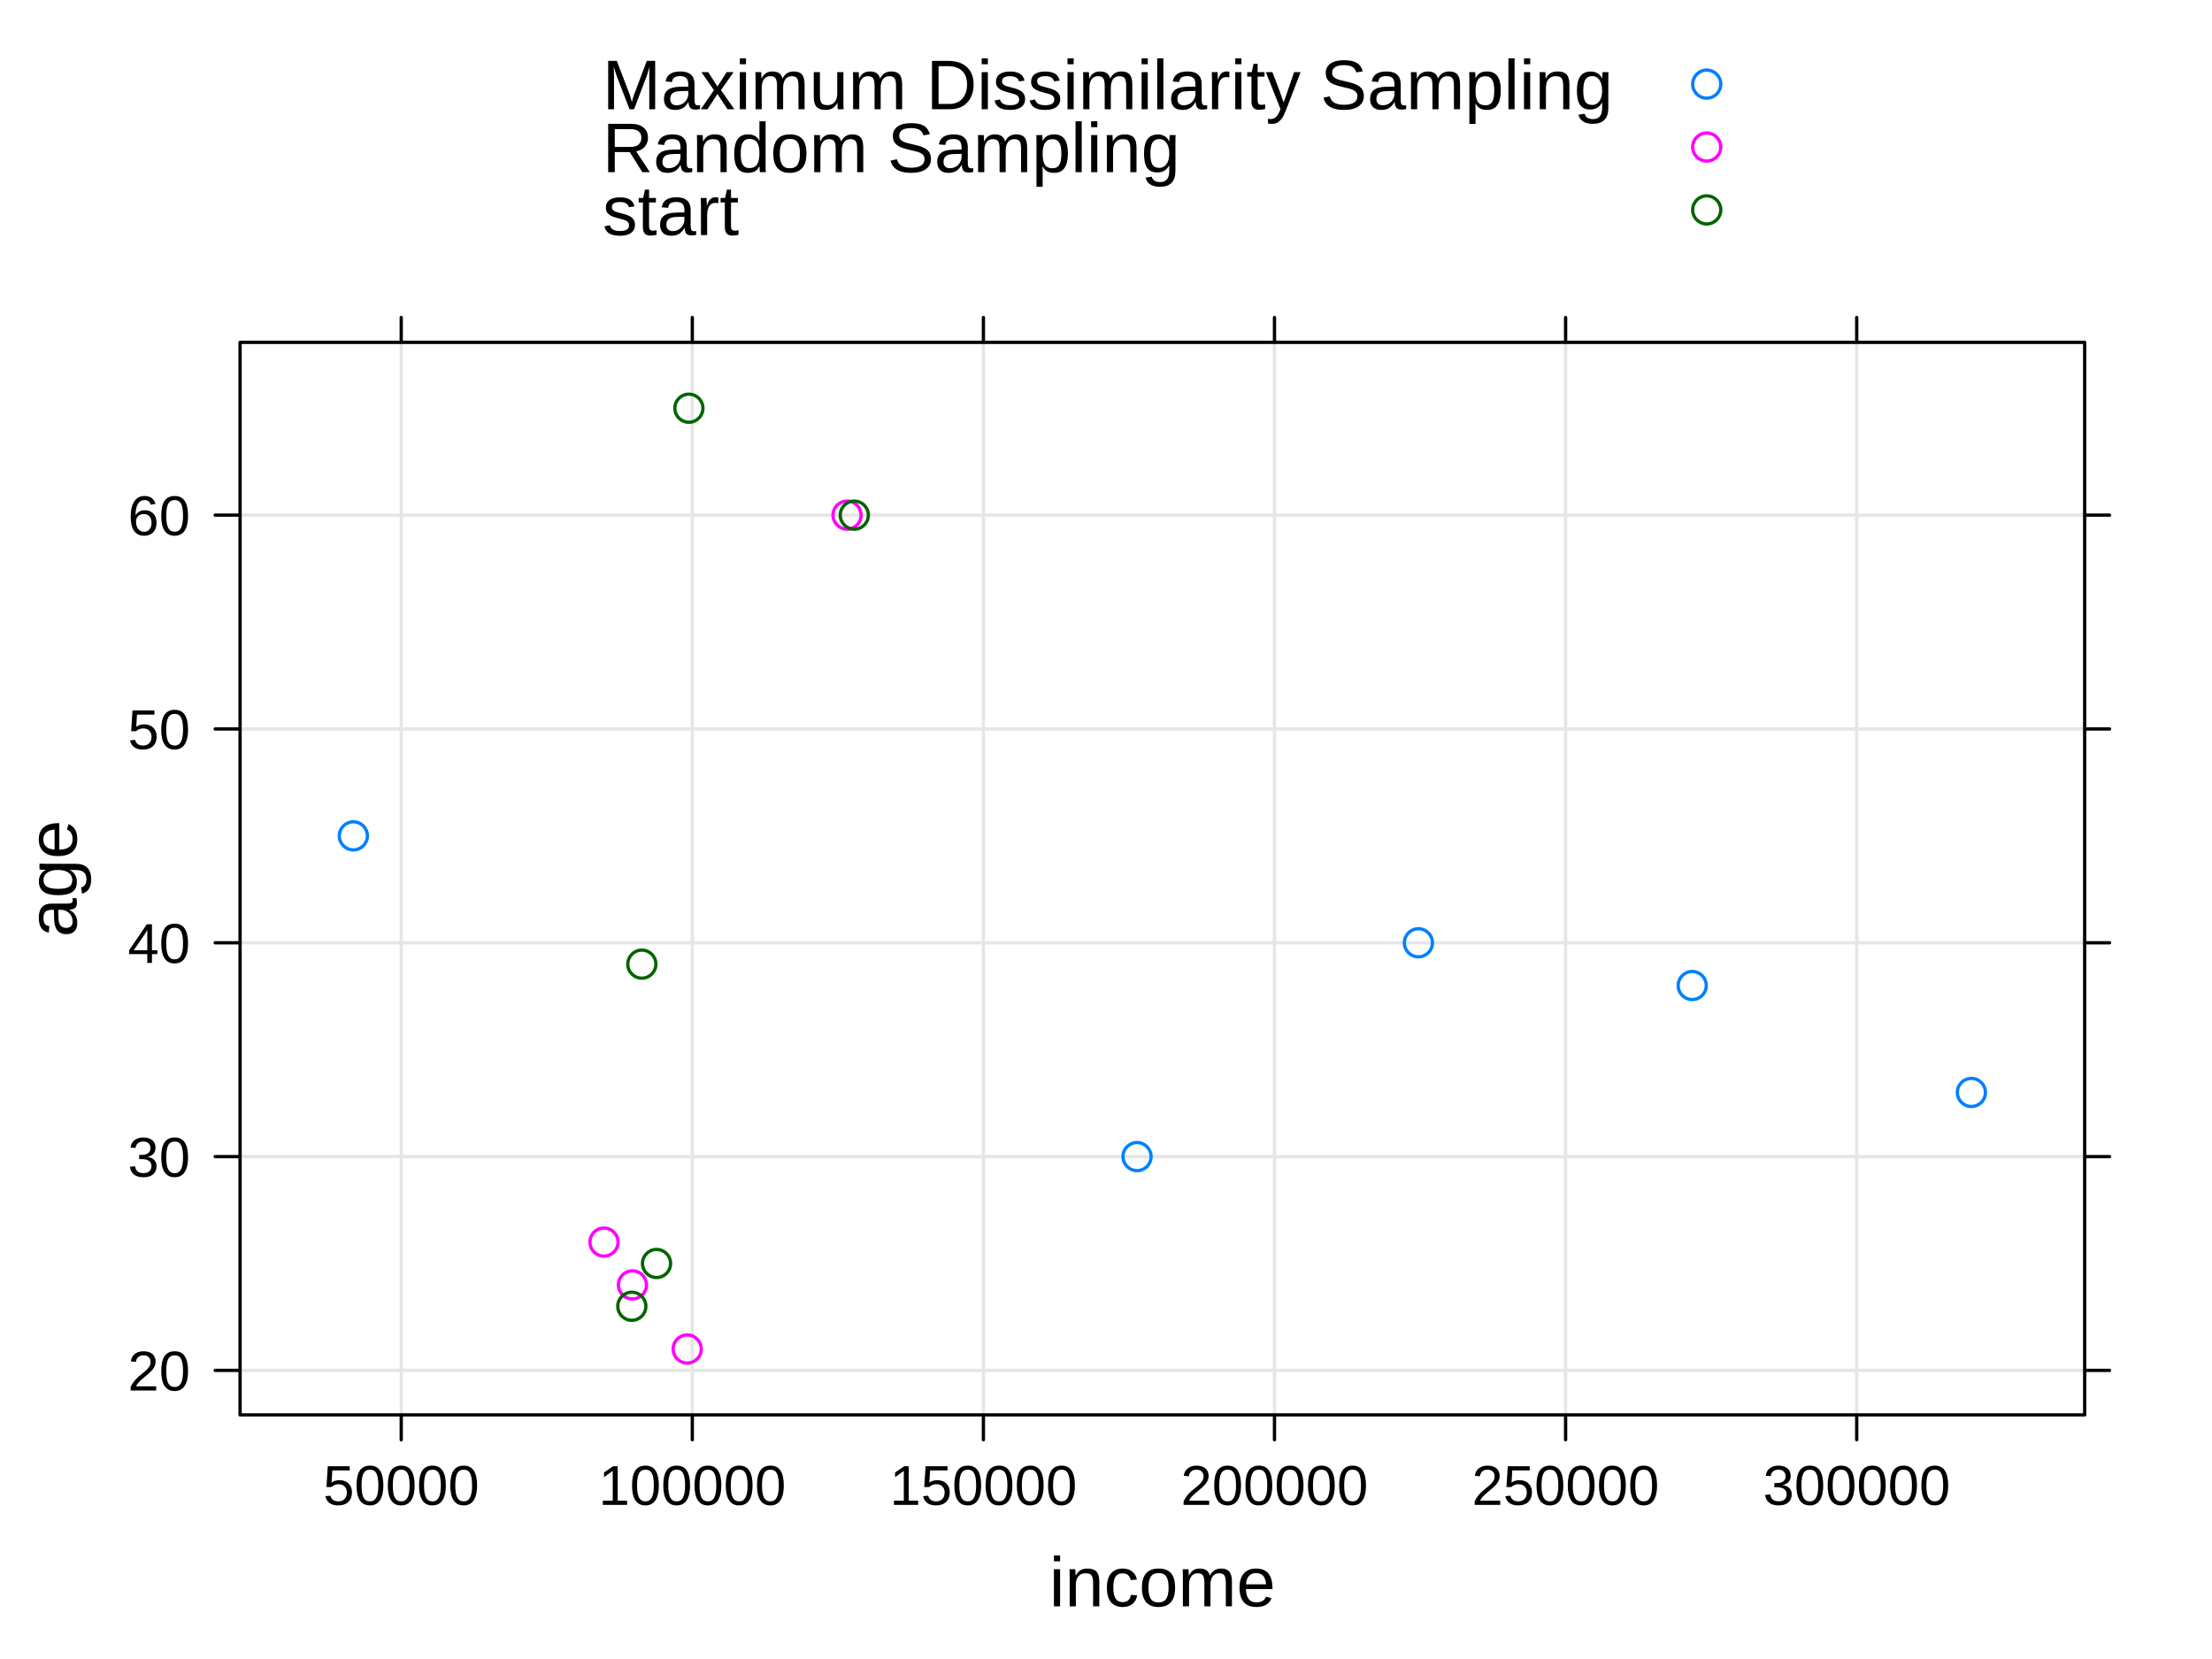
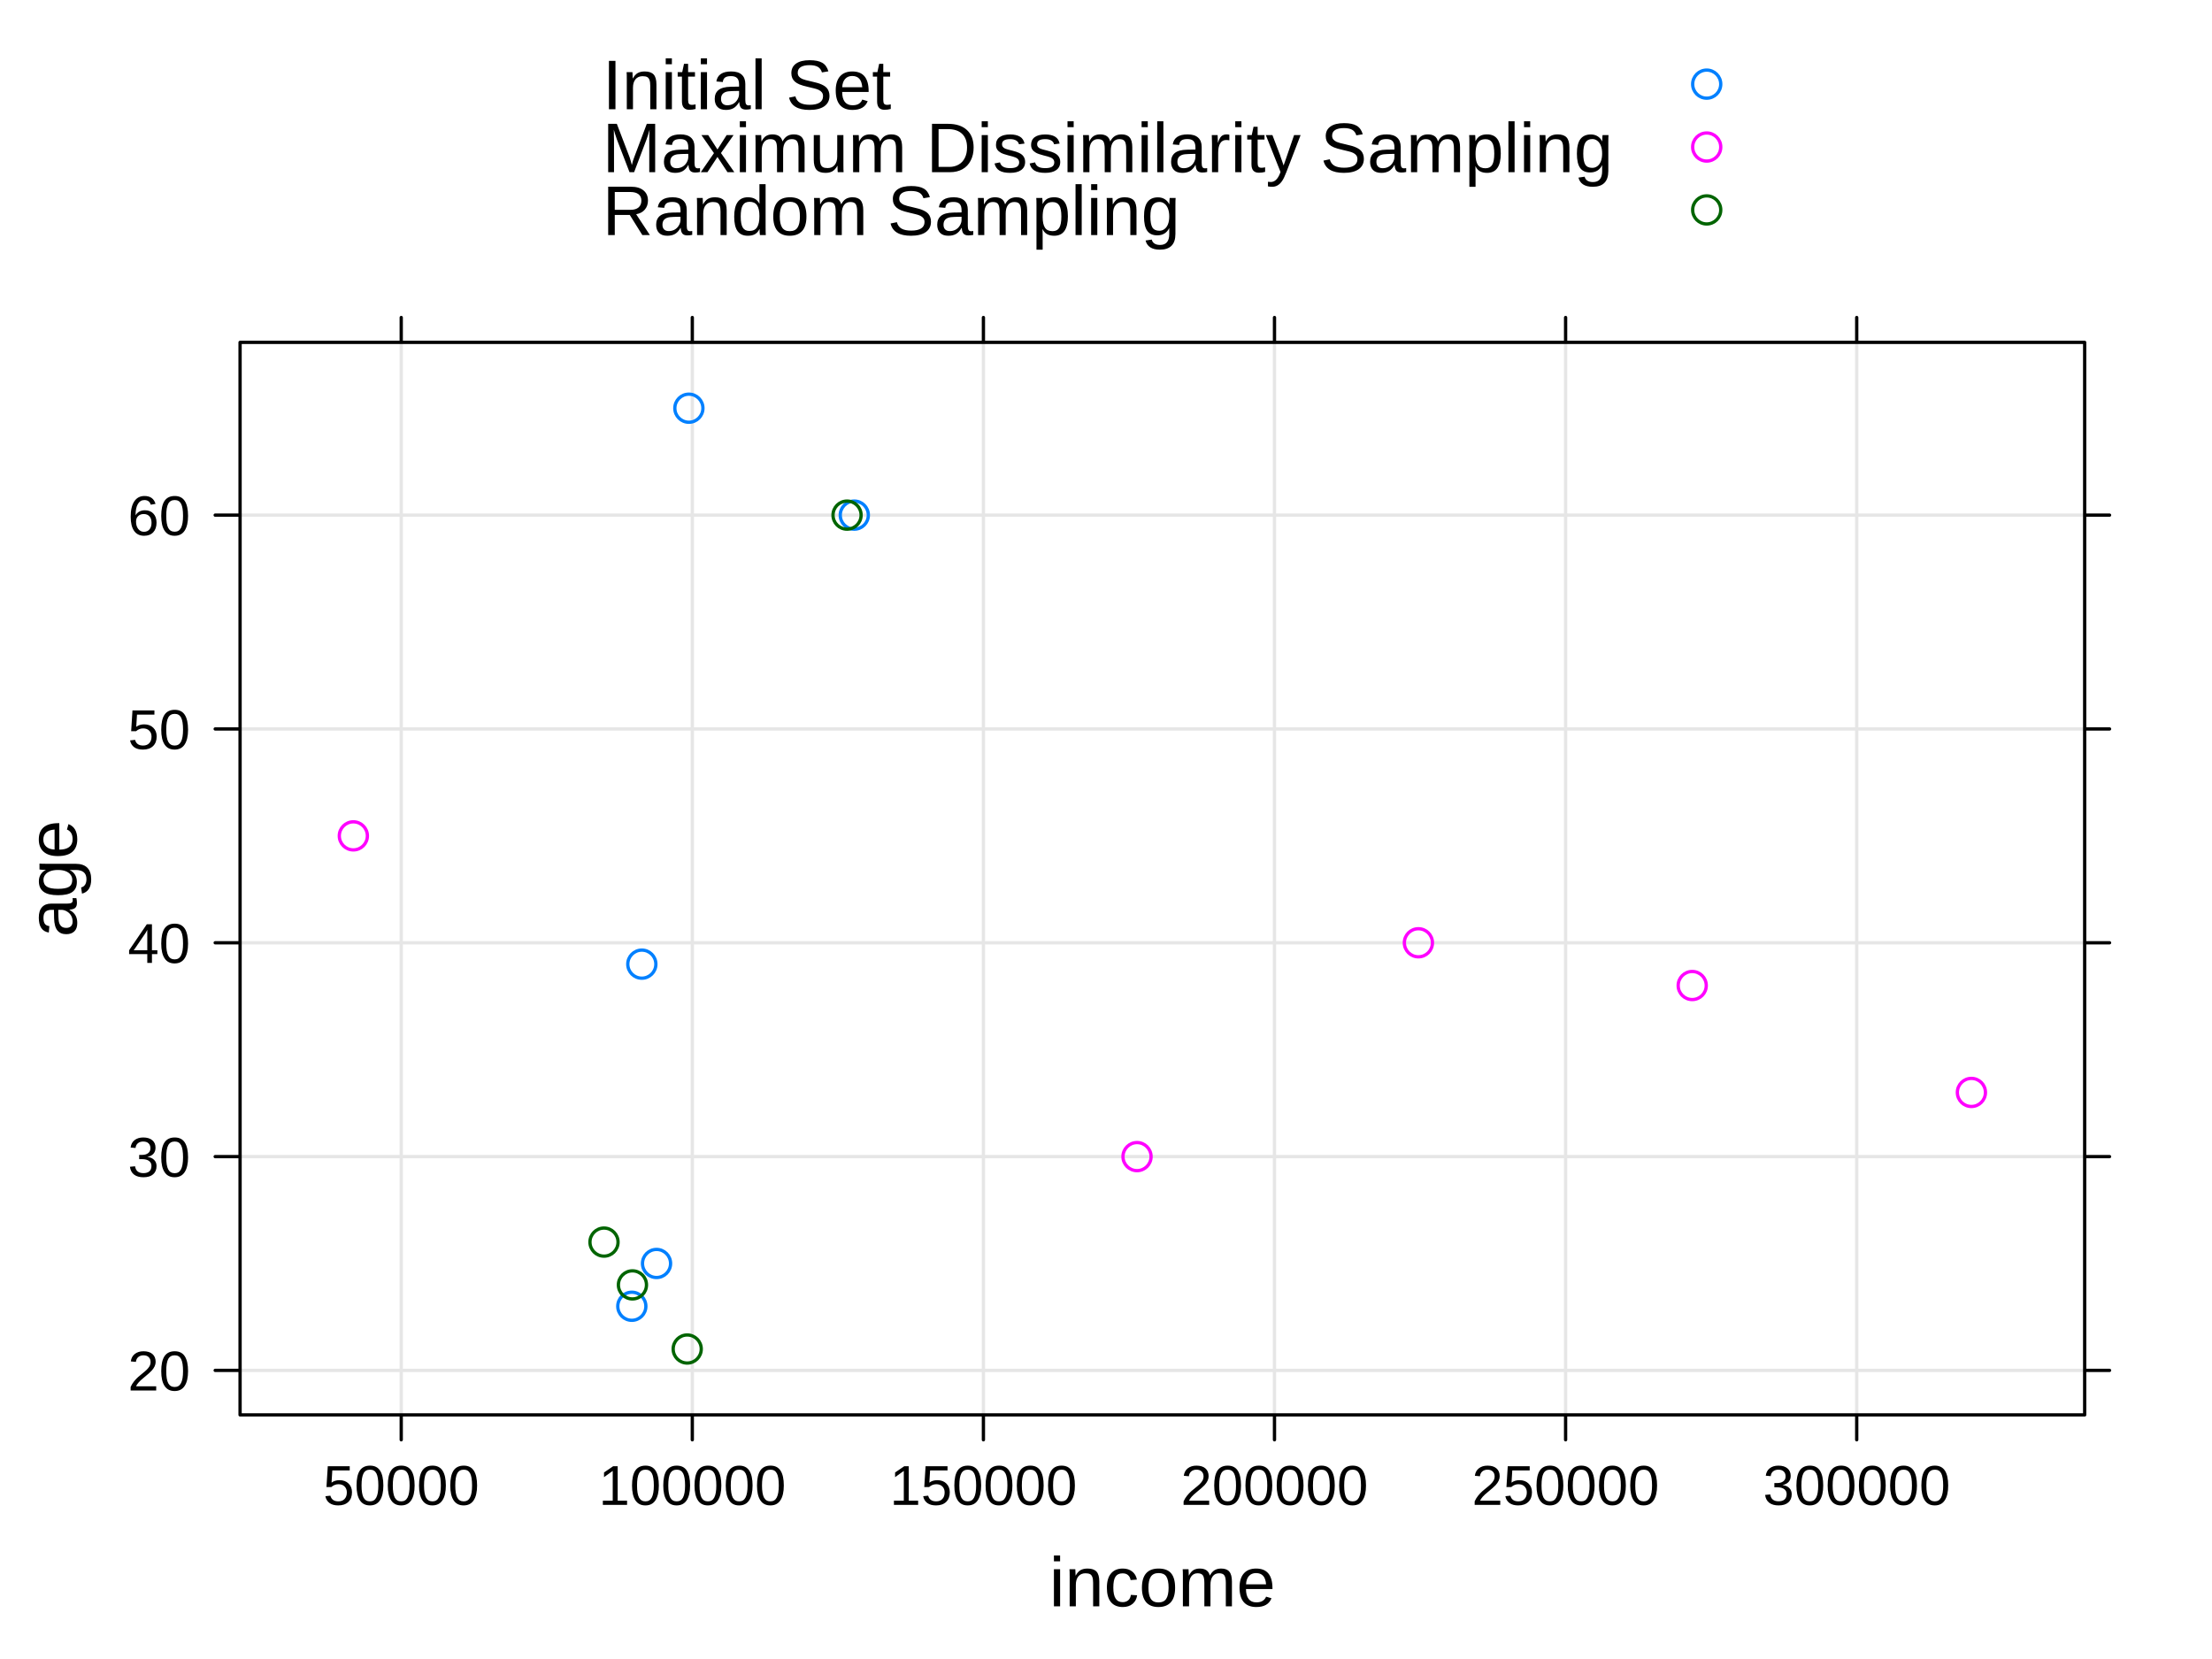
<svg xmlns="http://www.w3.org/2000/svg" viewBox="0 0 504.00 378.00">
  <defs>
    <style type="text/css">
    line, polyline, path, rect, circle {
      fill: none;
      stroke: #000000;
      stroke-linecap: round;
      stroke-linejoin: round;
      stroke-miterlimit: 10.00;
    }
  </style>
  </defs>
  <rect width="100%" height="100%" style="stroke: none; fill: #FFFFFF;" />
  <rect x="0.00" y="0.00" width="504.00" height="378.00" style="stroke-width: 0.75; stroke: none;" />
  <text x="239.06" y="366.00" style="font-size: 12.00pt; font-family: Arial;">income</text>
  <text transform="translate(17.45,213.54) rotate(-90)" style="font-size: 12.00pt; font-family: Arial;">age</text>
  <defs>
    <clipPath id="cp1">
      <rect x="54.70" y="78.01" width="420.29" height="244.37" />
    </clipPath>
  </defs>
  <defs>
    <clipPath id="cp2">
      <rect x="0.00" y="0.00" width="504.00" height="378.00" />
    </clipPath>
  </defs>
  <line x1="91.42" y1="78.01" x2="91.42" y2="72.34" style="stroke-width: 0.75;" clip-path="url(#cp2)" />
  <line x1="157.74" y1="78.01" x2="157.74" y2="72.34" style="stroke-width: 0.75;" clip-path="url(#cp2)" />
  <line x1="224.07" y1="78.01" x2="224.07" y2="72.34" style="stroke-width: 0.75;" clip-path="url(#cp2)" />
  <line x1="290.39" y1="78.01" x2="290.39" y2="72.34" style="stroke-width: 0.75;" clip-path="url(#cp2)" />
  <line x1="356.72" y1="78.01" x2="356.72" y2="72.34" style="stroke-width: 0.75;" clip-path="url(#cp2)" />
  <line x1="423.05" y1="78.01" x2="423.05" y2="72.34" style="stroke-width: 0.75;" clip-path="url(#cp2)" />
  <line x1="54.70" y1="312.24" x2="49.03" y2="312.24" style="stroke-width: 0.75;" clip-path="url(#cp2)" />
  <line x1="54.70" y1="263.53" x2="49.03" y2="263.53" style="stroke-width: 0.75;" clip-path="url(#cp2)" />
  <line x1="54.70" y1="214.81" x2="49.03" y2="214.81" style="stroke-width: 0.75;" clip-path="url(#cp2)" />
  <line x1="54.70" y1="166.09" x2="49.03" y2="166.09" style="stroke-width: 0.75;" clip-path="url(#cp2)" />
  <line x1="54.70" y1="117.37" x2="49.03" y2="117.37" style="stroke-width: 0.75;" clip-path="url(#cp2)" />
  <g clip-path="url(#cp2)">
    <text x="29.12" y="316.82" style="font-size: 9.60pt; font-family: Arial;">20</text>
  </g>
  <g clip-path="url(#cp2)">
    <text x="29.12" y="268.11" style="font-size: 9.60pt; font-family: Arial;">30</text>
  </g>
  <g clip-path="url(#cp2)">
    <text x="29.12" y="219.39" style="font-size: 9.60pt; font-family: Arial;">40</text>
  </g>
  <g clip-path="url(#cp2)">
    <text x="29.12" y="170.67" style="font-size: 9.60pt; font-family: Arial;">50</text>
  </g>
  <g clip-path="url(#cp2)">
    <text x="29.12" y="121.95" style="font-size: 9.60pt; font-family: Arial;">60</text>
  </g>
  <line x1="91.42" y1="322.38" x2="91.42" y2="328.05" style="stroke-width: 0.75;" clip-path="url(#cp2)" />
  <line x1="157.74" y1="322.38" x2="157.74" y2="328.05" style="stroke-width: 0.75;" clip-path="url(#cp2)" />
  <line x1="224.07" y1="322.38" x2="224.07" y2="328.05" style="stroke-width: 0.75;" clip-path="url(#cp2)" />
  <line x1="290.39" y1="322.38" x2="290.39" y2="328.05" style="stroke-width: 0.75;" clip-path="url(#cp2)" />
  <line x1="356.72" y1="322.38" x2="356.72" y2="328.05" style="stroke-width: 0.75;" clip-path="url(#cp2)" />
  <line x1="423.05" y1="322.38" x2="423.05" y2="328.05" style="stroke-width: 0.75;" clip-path="url(#cp2)" />
  <g clip-path="url(#cp2)">
    <text x="73.62" y="342.88" style="font-size: 9.60pt; font-family: Arial;">50000</text>
  </g>
  <g clip-path="url(#cp2)">
    <text x="136.39" y="342.88" style="font-size: 9.60pt; font-family: Arial;">100000</text>
  </g>
  <g clip-path="url(#cp2)">
    <text x="202.71" y="342.88" style="font-size: 9.60pt; font-family: Arial;">150000</text>
  </g>
  <g clip-path="url(#cp2)">
    <text x="269.04" y="342.88" style="font-size: 9.60pt; font-family: Arial;">200000</text>
  </g>
  <g clip-path="url(#cp2)">
    <text x="335.36" y="342.88" style="font-size: 9.60pt; font-family: Arial;">250000</text>
  </g>
  <g clip-path="url(#cp2)">
    <text x="401.69" y="342.88" style="font-size: 9.60pt; font-family: Arial;">300000</text>
  </g>
  <line x1="474.99" y1="312.24" x2="480.66" y2="312.24" style="stroke-width: 0.75;" clip-path="url(#cp2)" />
  <line x1="474.99" y1="263.53" x2="480.66" y2="263.53" style="stroke-width: 0.75;" clip-path="url(#cp2)" />
  <line x1="474.99" y1="214.81" x2="480.66" y2="214.81" style="stroke-width: 0.75;" clip-path="url(#cp2)" />
  <line x1="474.99" y1="166.09" x2="480.66" y2="166.09" style="stroke-width: 0.75;" clip-path="url(#cp2)" />
  <line x1="474.99" y1="117.37" x2="480.66" y2="117.37" style="stroke-width: 0.75;" clip-path="url(#cp2)" />
  <defs>
    <clipPath id="cp3">
      <rect x="54.70" y="78.01" width="420.29" height="244.37" />
    </clipPath>
  </defs>
  <line x1="54.70" y1="312.24" x2="474.99" y2="312.24" style="stroke-width: 0.75; stroke: #E6E6E6;" clip-path="url(#cp3)" />
  <line x1="54.70" y1="263.53" x2="474.99" y2="263.53" style="stroke-width: 0.75; stroke: #E6E6E6;" clip-path="url(#cp3)" />
  <line x1="54.70" y1="214.81" x2="474.99" y2="214.81" style="stroke-width: 0.75; stroke: #E6E6E6;" clip-path="url(#cp3)" />
  <line x1="54.70" y1="166.09" x2="474.99" y2="166.09" style="stroke-width: 0.75; stroke: #E6E6E6;" clip-path="url(#cp3)" />
  <line x1="54.70" y1="117.37" x2="474.99" y2="117.37" style="stroke-width: 0.75; stroke: #E6E6E6;" clip-path="url(#cp3)" />
  <line x1="91.42" y1="322.38" x2="91.42" y2="78.01" style="stroke-width: 0.75; stroke: #E6E6E6;" clip-path="url(#cp3)" />
  <line x1="157.74" y1="322.38" x2="157.74" y2="78.01" style="stroke-width: 0.75; stroke: #E6E6E6;" clip-path="url(#cp3)" />
  <line x1="224.07" y1="322.38" x2="224.07" y2="78.01" style="stroke-width: 0.75; stroke: #E6E6E6;" clip-path="url(#cp3)" />
  <line x1="290.39" y1="322.38" x2="290.39" y2="78.01" style="stroke-width: 0.75; stroke: #E6E6E6;" clip-path="url(#cp3)" />
  <line x1="356.72" y1="322.38" x2="356.72" y2="78.01" style="stroke-width: 0.75; stroke: #E6E6E6;" clip-path="url(#cp3)" />
  <line x1="423.05" y1="322.38" x2="423.05" y2="78.01" style="stroke-width: 0.75; stroke: #E6E6E6;" clip-path="url(#cp3)" />
-   <circle cx="449.18" cy="248.91" r="2.40pt" style="stroke-width: 0.75; stroke: #0080FF;" clip-path="url(#cp3)" />
-   <circle cx="323.18" cy="214.81" r="2.40pt" style="stroke-width: 0.75; stroke: #0080FF;" clip-path="url(#cp3)" />
-   <circle cx="259.07" cy="263.53" r="2.40pt" style="stroke-width: 0.75; stroke: #0080FF;" clip-path="url(#cp3)" />
-   <circle cx="80.51" cy="190.45" r="2.40pt" style="stroke-width: 0.75; stroke: #0080FF;" clip-path="url(#cp3)" />
-   <circle cx="385.57" cy="224.55" r="2.40pt" style="stroke-width: 0.75; stroke: #0080FF;" clip-path="url(#cp3)" />
-   <circle cx="137.62" cy="283.01" r="2.40pt" style="stroke-width: 0.75; stroke: #FF00FF;" clip-path="url(#cp3)" />
-   <circle cx="144.10" cy="292.76" r="2.40pt" style="stroke-width: 0.75; stroke: #FF00FF;" clip-path="url(#cp3)" />
-   <circle cx="156.58" cy="307.37" r="2.40pt" style="stroke-width: 0.75; stroke: #FF00FF;" clip-path="url(#cp3)" />
-   <circle cx="193.00" cy="117.37" r="2.40pt" style="stroke-width: 0.75; stroke: #FF00FF;" clip-path="url(#cp3)" />
-   <circle cx="156.96" cy="93.01" r="2.40pt" style="stroke-width: 0.75; stroke: #006400;" clip-path="url(#cp3)" />
-   <circle cx="143.96" cy="297.63" r="2.40pt" style="stroke-width: 0.75; stroke: #006400;" clip-path="url(#cp3)" />
-   <circle cx="149.59" cy="287.88" r="2.40pt" style="stroke-width: 0.75; stroke: #006400;" clip-path="url(#cp3)" />
-   <circle cx="146.24" cy="219.68" r="2.40pt" style="stroke-width: 0.75; stroke: #006400;" clip-path="url(#cp3)" />
-   <circle cx="194.65" cy="117.37" r="2.40pt" style="stroke-width: 0.75; stroke: #006400;" clip-path="url(#cp3)" />
+   <circle cx="156.96" cy="93.01" r="2.40pt" style="stroke-width: 0.75; stroke: #0080FF;" clip-path="url(#cp3)" />
+   <circle cx="143.96" cy="297.63" r="2.40pt" style="stroke-width: 0.75; stroke: #0080FF;" clip-path="url(#cp3)" />
+   <circle cx="149.59" cy="287.88" r="2.40pt" style="stroke-width: 0.75; stroke: #0080FF;" clip-path="url(#cp3)" />
+   <circle cx="146.24" cy="219.68" r="2.40pt" style="stroke-width: 0.75; stroke: #0080FF;" clip-path="url(#cp3)" />
+   <circle cx="194.65" cy="117.37" r="2.40pt" style="stroke-width: 0.75; stroke: #0080FF;" clip-path="url(#cp3)" />
+   <circle cx="449.18" cy="248.91" r="2.40pt" style="stroke-width: 0.75; stroke: #FF00FF;" clip-path="url(#cp3)" />
+   <circle cx="323.18" cy="214.81" r="2.40pt" style="stroke-width: 0.75; stroke: #FF00FF;" clip-path="url(#cp3)" />
+   <circle cx="259.07" cy="263.53" r="2.40pt" style="stroke-width: 0.75; stroke: #FF00FF;" clip-path="url(#cp3)" />
+   <circle cx="80.51" cy="190.45" r="2.40pt" style="stroke-width: 0.75; stroke: #FF00FF;" clip-path="url(#cp3)" />
+   <circle cx="385.57" cy="224.55" r="2.40pt" style="stroke-width: 0.75; stroke: #FF00FF;" clip-path="url(#cp3)" />
+   <circle cx="137.62" cy="283.01" r="2.40pt" style="stroke-width: 0.75; stroke: #006400;" clip-path="url(#cp3)" />
+   <circle cx="144.10" cy="292.76" r="2.40pt" style="stroke-width: 0.75; stroke: #006400;" clip-path="url(#cp3)" />
+   <circle cx="156.58" cy="307.37" r="2.40pt" style="stroke-width: 0.75; stroke: #006400;" clip-path="url(#cp3)" />
+   <circle cx="193.00" cy="117.37" r="2.40pt" style="stroke-width: 0.75; stroke: #006400;" clip-path="url(#cp3)" />
  <defs>
    <clipPath id="cp4">
      <rect x="0.00" y="0.00" width="504.00" height="378.00" />
    </clipPath>
  </defs>
  <rect x="54.70" y="78.01" width="420.29" height="244.37" style="stroke-width: 0.75;" clip-path="url(#cp4)" />
  <rect x="128.36" y="12.00" width="272.97" height="43.00" style="stroke-width: 0.75; stroke: none;" clip-path="url(#cp4)" />
  <g clip-path="url(#cp4)">
-     <text x="137.26" y="24.89" style="font-size: 12.00pt; font-family: Arial;">Maximum Dissimilarity Sampling</text>
+     <text x="137.26" y="24.89" style="font-size: 12.00pt; font-family: Arial;">Initial Set</text>
  </g>
  <g clip-path="url(#cp4)">
-     <text x="137.26" y="39.23" style="font-size: 12.00pt; font-family: Arial;">Random Sampling</text>
+     <text x="137.26" y="39.23" style="font-size: 12.00pt; font-family: Arial;">Maximum Dissimilarity Sampling</text>
  </g>
  <g clip-path="url(#cp4)">
-     <text x="137.26" y="53.56" style="font-size: 12.00pt; font-family: Arial;">start</text>
+     <text x="137.26" y="53.56" style="font-size: 12.00pt; font-family: Arial;">Random Sampling</text>
  </g>
  <circle cx="388.87" cy="19.17" r="2.40pt" style="stroke-width: 0.75; stroke: #0080FF;" clip-path="url(#cp4)" />
  <circle cx="388.87" cy="33.50" r="2.40pt" style="stroke-width: 0.75; stroke: #FF00FF;" clip-path="url(#cp4)" />
  <circle cx="388.87" cy="47.83" r="2.40pt" style="stroke-width: 0.75; stroke: #006400;" clip-path="url(#cp4)" />
</svg>
